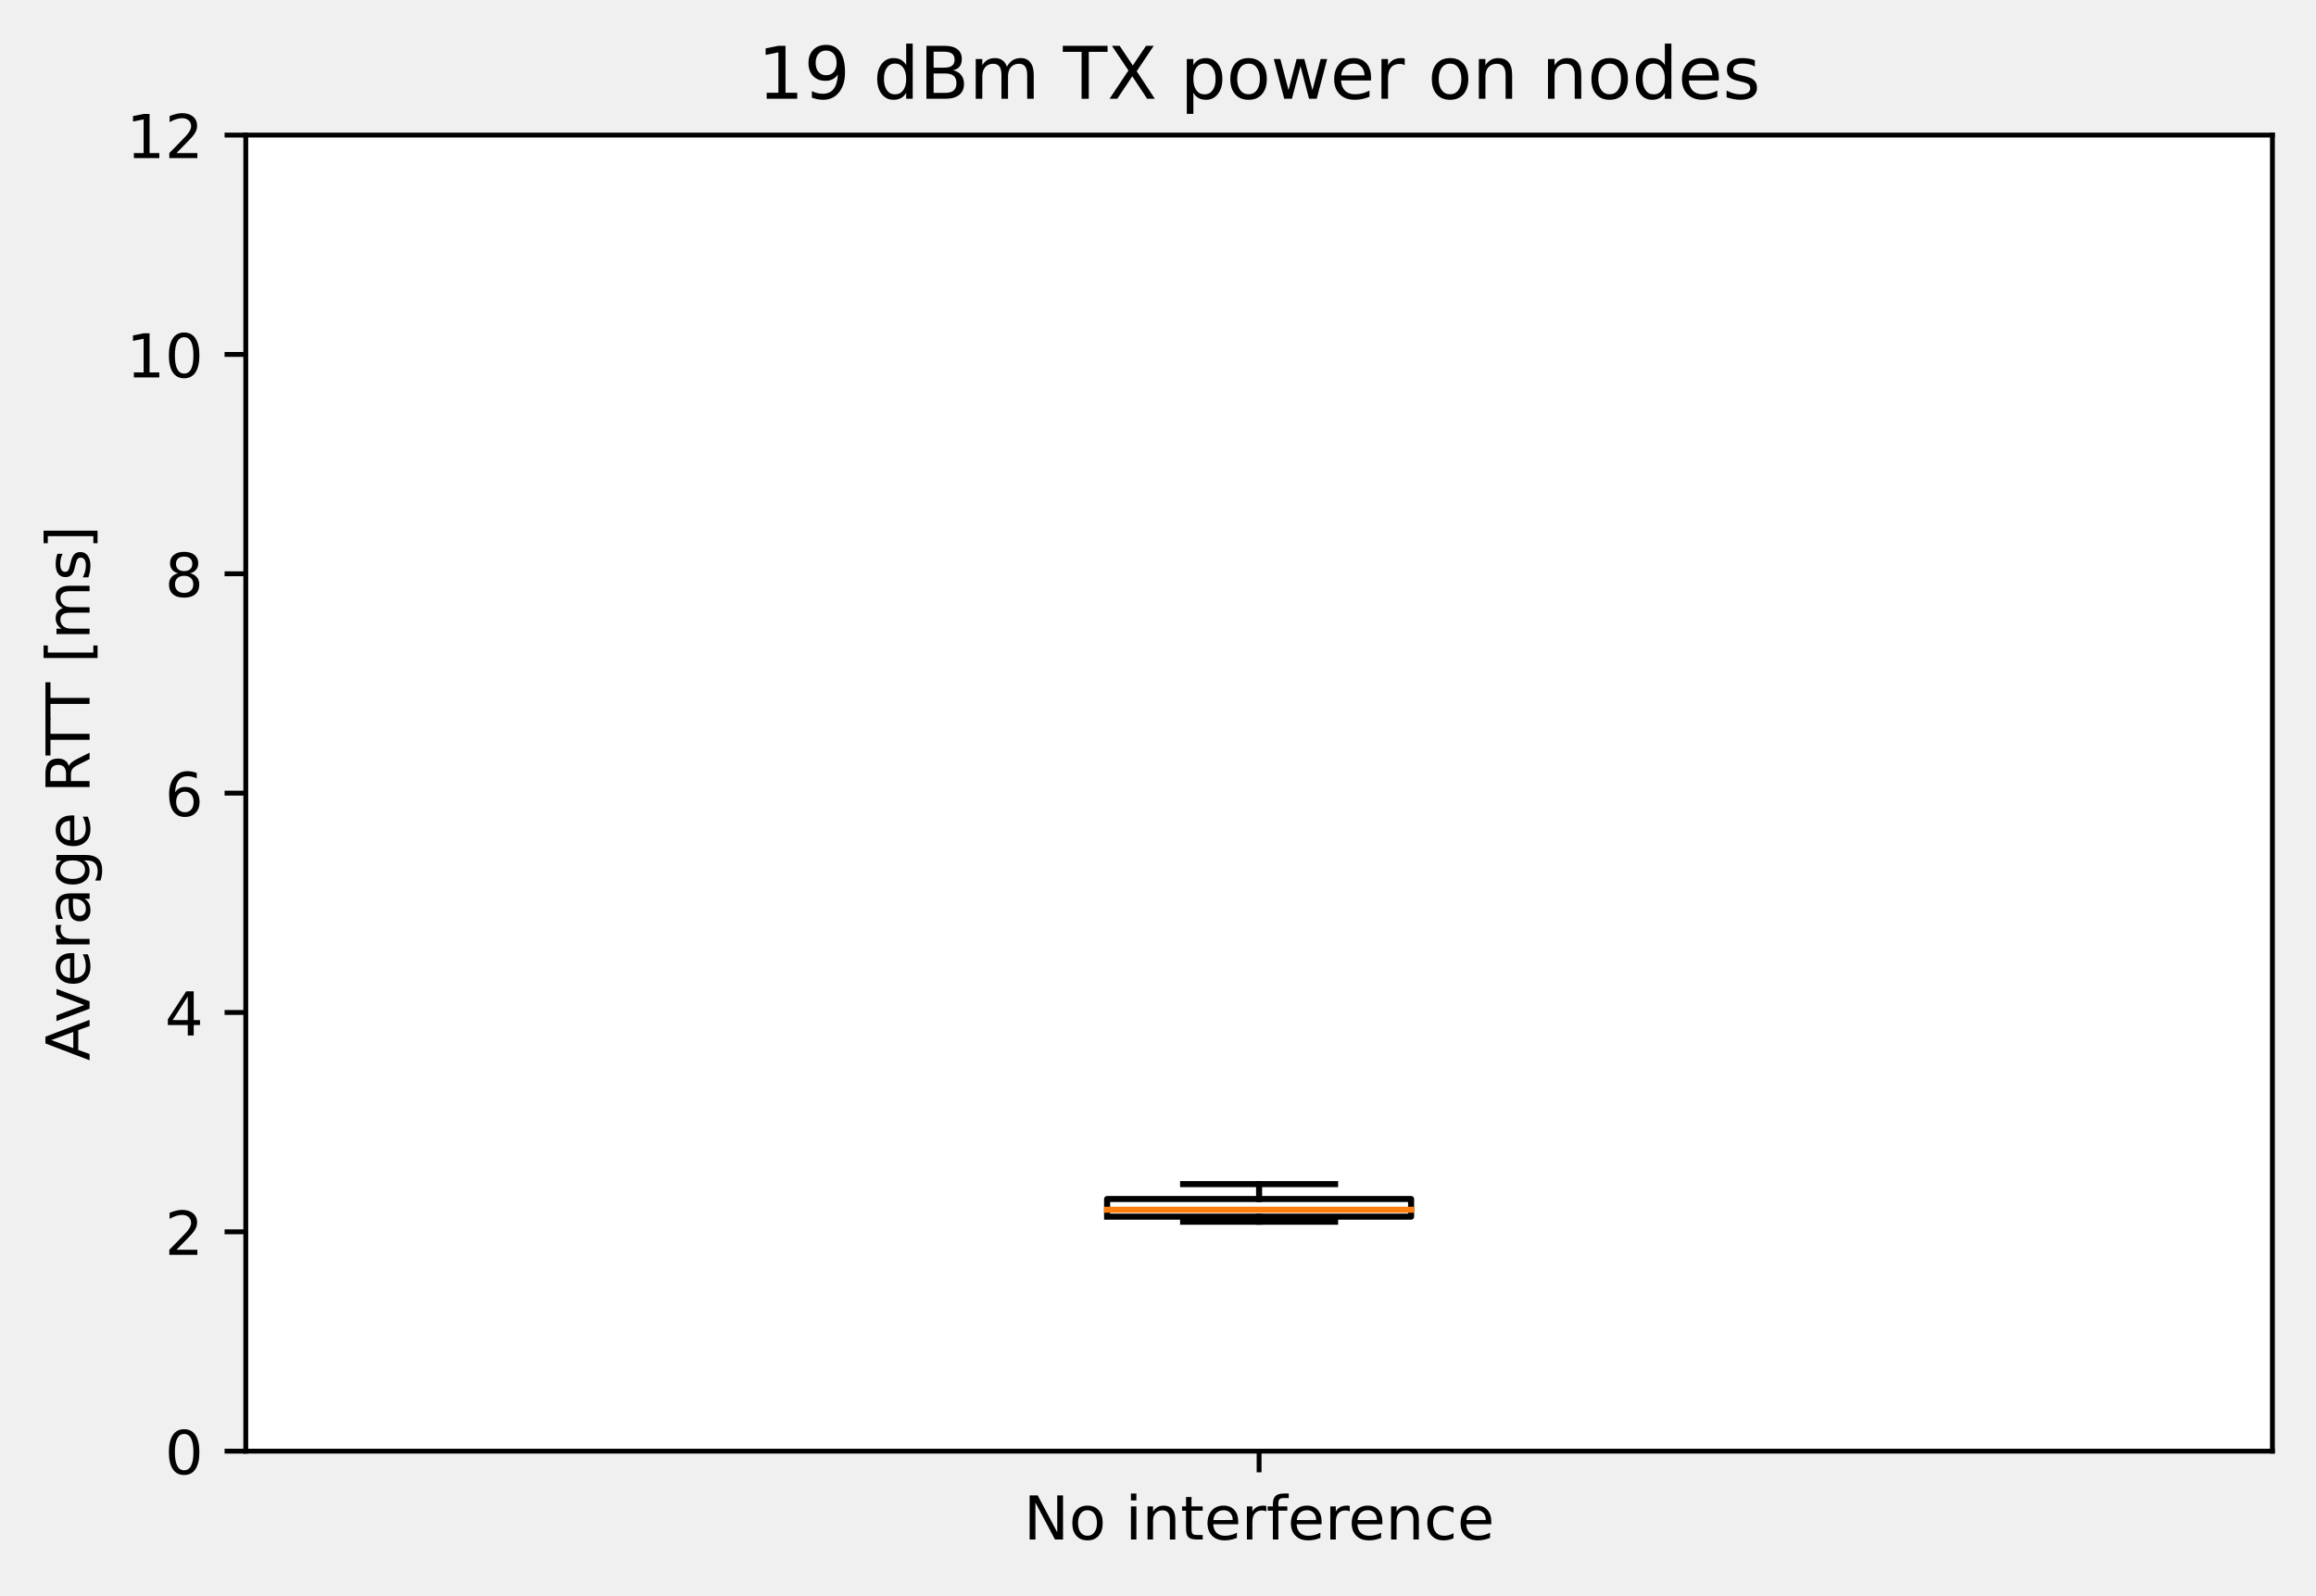
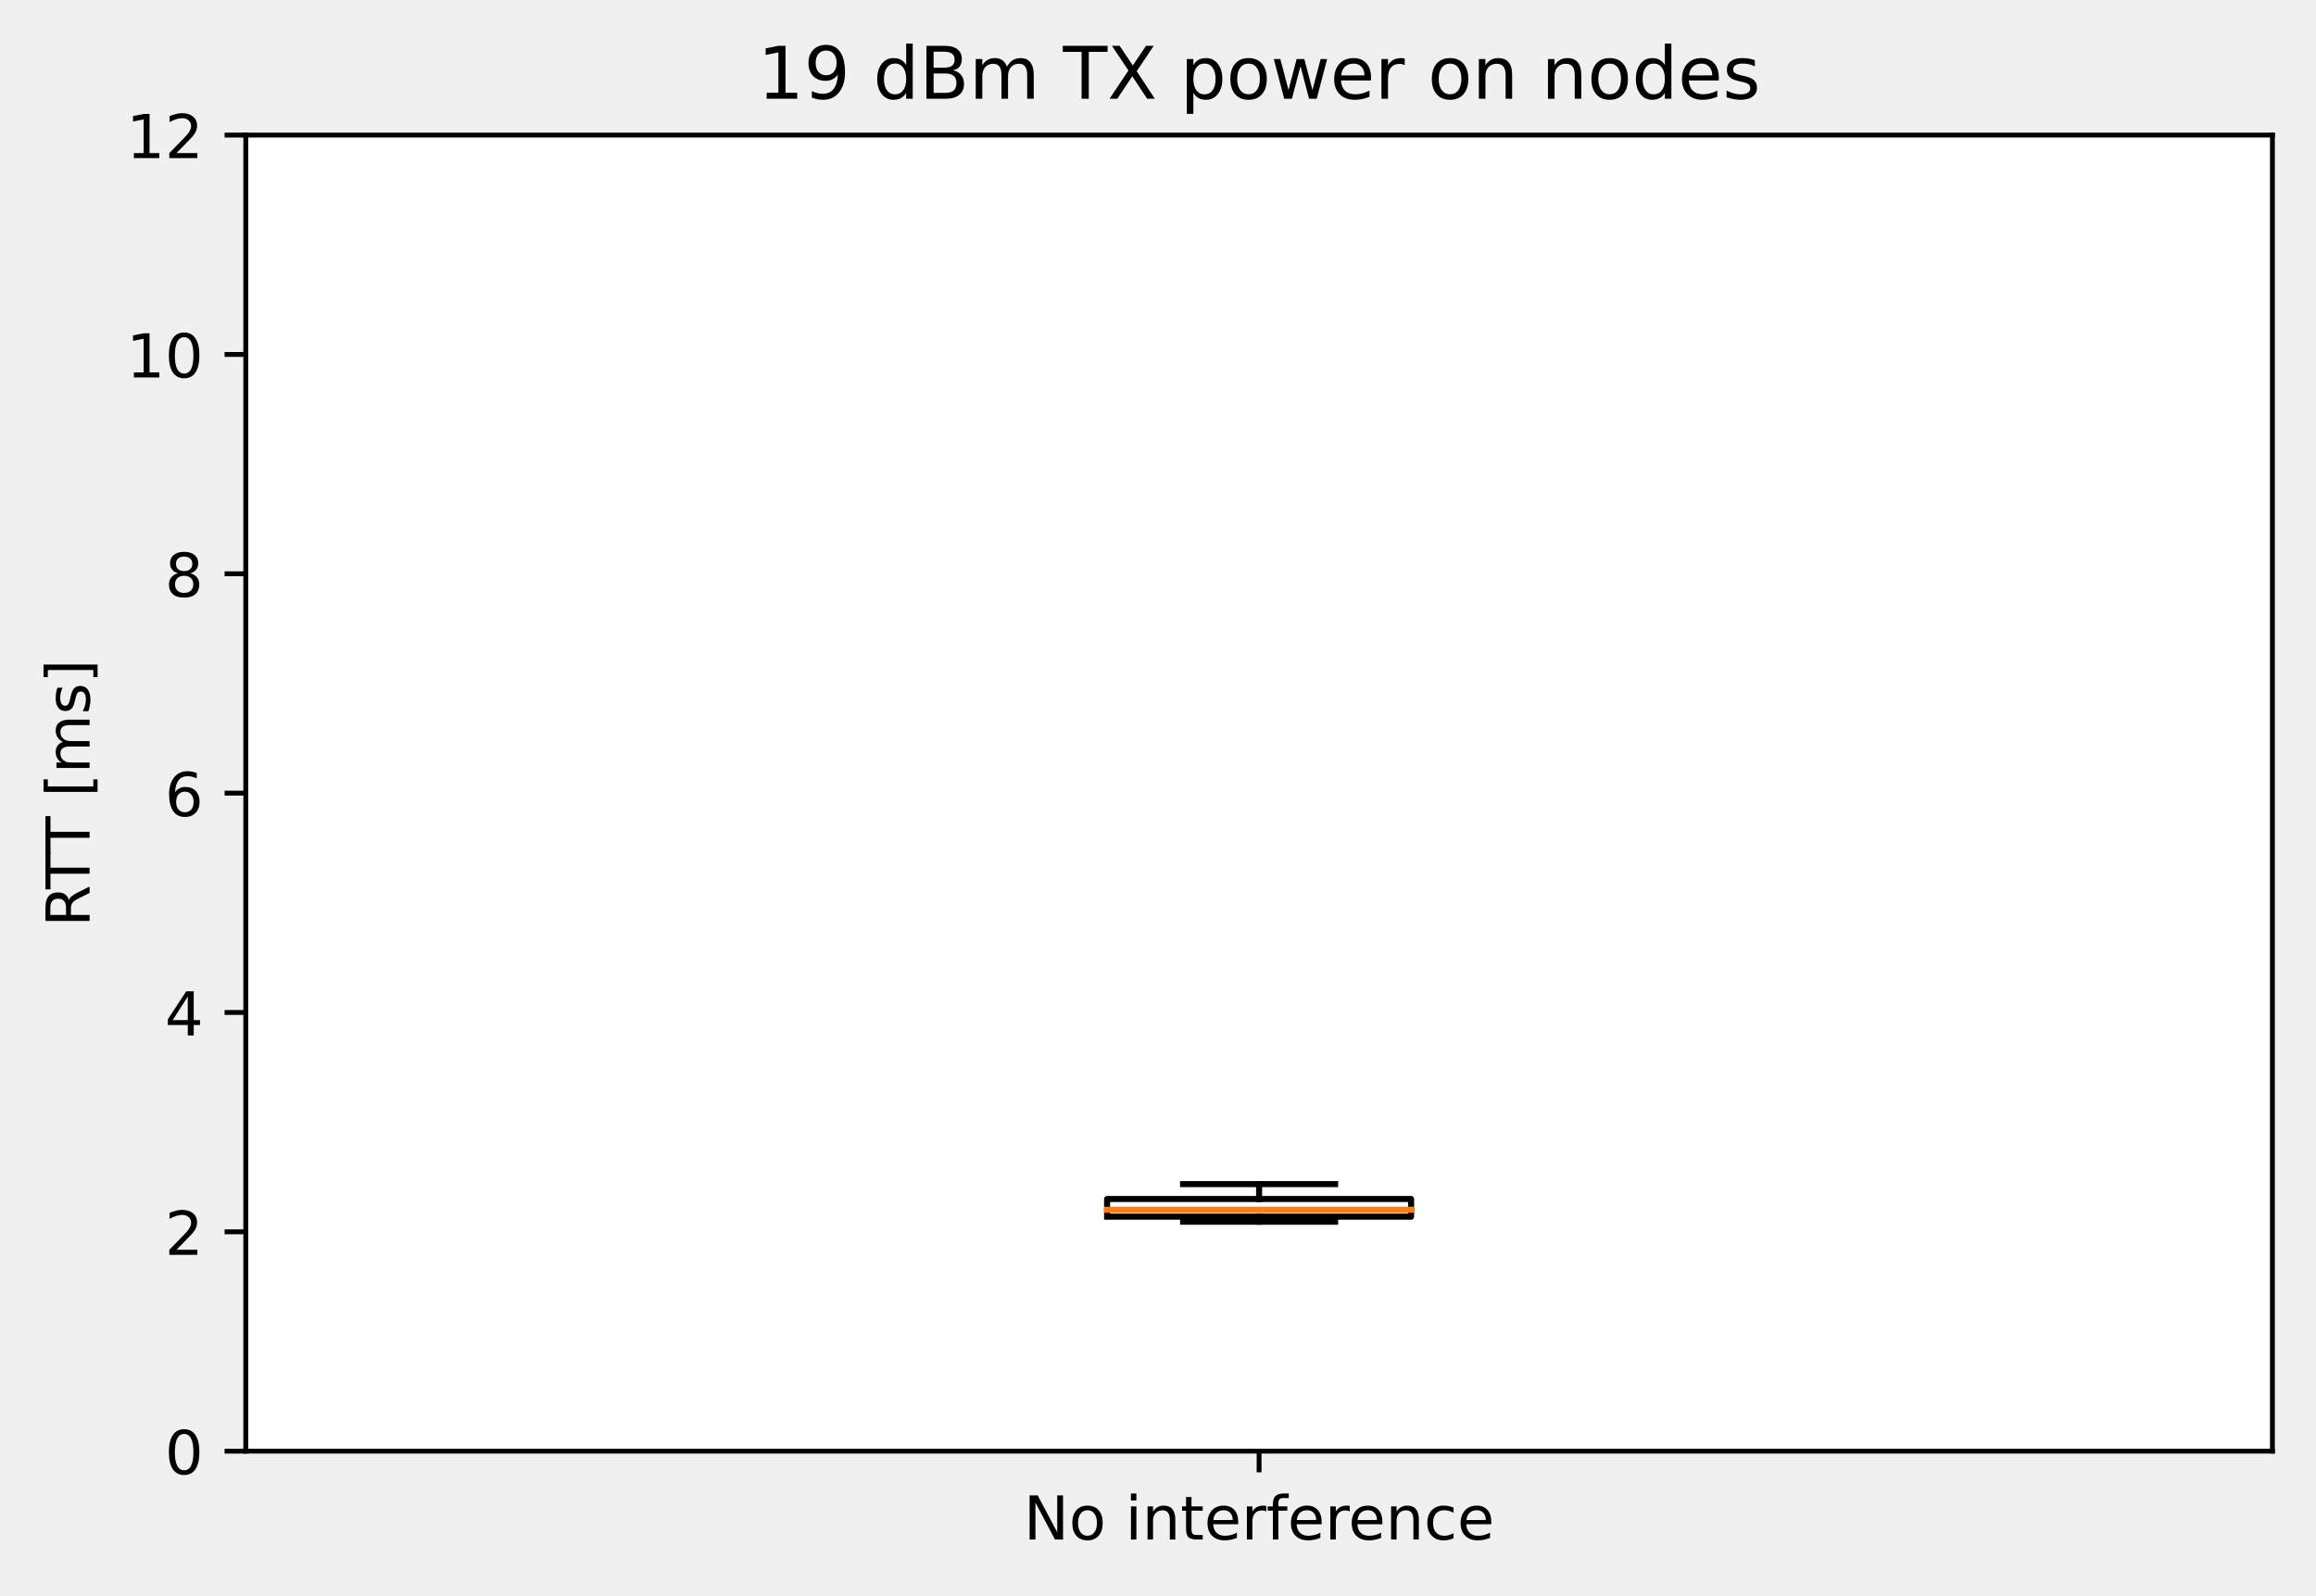
<svg xmlns="http://www.w3.org/2000/svg" xmlns:xlink="http://www.w3.org/1999/xlink" height="263.636pt" version="1.1" viewBox="0 0 382.603 263.636" width="382.603pt">
  <defs>
    <style type="text/css">*{stroke-linecap:butt;stroke-linejoin:round;}</style>
  </defs>
  <g id="figure_1">
    <g id="patch_1">
      <path d="M 0 263.636  L 382.603 263.636  L 382.603 0  L 0 0  z " style="fill:none;" />
    </g>
    <g id="axes_1">
      <g id="patch_2">
        <path d="M 40.603 239.758  L 375.403 239.758  L 375.403 22.318  L 40.603 22.318  z " style="fill:#ffffff;" />
      </g>
      <g id="matplotlib.axis_1">
        <g id="xtick_1">
          <g id="line2d_1">
            <defs>
-               <path d="M 0 0  L 0 3.5  " id="m18e1a68469" style="stroke:#000000;stroke-width:0.8;" />
+               <path d="M 0 0  L 0 3.5  " id="m2ef1517586" style="stroke:#000000;stroke-width:0.8;" />
            </defs>
            <g>
-               <use style="stroke:#000000;stroke-width:0.8;" x="208.003" xlink:href="#m18e1a68469" y="239.758" />
+               <use style="stroke:#000000;stroke-width:0.8;" x="208.003" xlink:href="#m2ef1517586" y="239.758" />
            </g>
          </g>
          <g id="text_1">
            <g transform="translate(169.1133 254.3566)scale(0.1 -0.1)">
              <defs>
                <path d="M 628 4666  L 1478 4666  L 3547 763  L 3547 4666  L 4159 4666  L 4159 0  L 3309 0  L 1241 3903  L 1241 0  L 628 0  L 628 4666  z " id="DejaVuSans-4e" transform="scale(0.015625)" />
                <path d="M 1959 3097  Q 1497 3097 1228 2736  Q 959 2375 959 1747  Q 959 1119 1226 758  Q 1494 397 1959 397  Q 2419 397 2687 759  Q 2956 1122 2956 1747  Q 2956 2369 2687 2733  Q 2419 3097 1959 3097  z M 1959 3584  Q 2709 3584 3137 3096  Q 3566 2609 3566 1747  Q 3566 888 3137 398  Q 2709 -91 1959 -91  Q 1206 -91 779 398  Q 353 888 353 1747  Q 353 2609 779 3096  Q 1206 3584 1959 3584  z " id="DejaVuSans-6f" transform="scale(0.015625)" />
                <path id="DejaVuSans-20" transform="scale(0.015625)" />
                <path d="M 603 3500  L 1178 3500  L 1178 0  L 603 0  L 603 3500  z M 603 4863  L 1178 4863  L 1178 4134  L 603 4134  L 603 4863  z " id="DejaVuSans-69" transform="scale(0.015625)" />
                <path d="M 3513 2113  L 3513 0  L 2938 0  L 2938 2094  Q 2938 2591 2744 2837  Q 2550 3084 2163 3084  Q 1697 3084 1428 2787  Q 1159 2491 1159 1978  L 1159 0  L 581 0  L 581 3500  L 1159 3500  L 1159 2956  Q 1366 3272 1645 3428  Q 1925 3584 2291 3584  Q 2894 3584 3203 3211  Q 3513 2838 3513 2113  z " id="DejaVuSans-6e" transform="scale(0.015625)" />
                <path d="M 1172 4494  L 1172 3500  L 2356 3500  L 2356 3053  L 1172 3053  L 1172 1153  Q 1172 725 1289 603  Q 1406 481 1766 481  L 2356 481  L 2356 0  L 1766 0  Q 1100 0 847 248  Q 594 497 594 1153  L 594 3053  L 172 3053  L 172 3500  L 594 3500  L 594 4494  L 1172 4494  z " id="DejaVuSans-74" transform="scale(0.015625)" />
                <path d="M 3597 1894  L 3597 1613  L 953 1613  Q 991 1019 1311 708  Q 1631 397 2203 397  Q 2534 397 2845 478  Q 3156 559 3463 722  L 3463 178  Q 3153 47 2828 -22  Q 2503 -91 2169 -91  Q 1331 -91 842 396  Q 353 884 353 1716  Q 353 2575 817 3079  Q 1281 3584 2069 3584  Q 2775 3584 3186 3129  Q 3597 2675 3597 1894  z M 3022 2063  Q 3016 2534 2758 2815  Q 2500 3097 2075 3097  Q 1594 3097 1305 2825  Q 1016 2553 972 2059  L 3022 2063  z " id="DejaVuSans-65" transform="scale(0.015625)" />
                <path d="M 2631 2963  Q 2534 3019 2420 3045  Q 2306 3072 2169 3072  Q 1681 3072 1420 2755  Q 1159 2438 1159 1844  L 1159 0  L 581 0  L 581 3500  L 1159 3500  L 1159 2956  Q 1341 3275 1631 3429  Q 1922 3584 2338 3584  Q 2397 3584 2469 3576  Q 2541 3569 2628 3553  L 2631 2963  z " id="DejaVuSans-72" transform="scale(0.015625)" />
                <path d="M 2375 4863  L 2375 4384  L 1825 4384  Q 1516 4384 1395 4259  Q 1275 4134 1275 3809  L 1275 3500  L 2222 3500  L 2222 3053  L 1275 3053  L 1275 0  L 697 0  L 697 3053  L 147 3053  L 147 3500  L 697 3500  L 697 3744  Q 697 4328 969 4595  Q 1241 4863 1831 4863  L 2375 4863  z " id="DejaVuSans-66" transform="scale(0.015625)" />
                <path d="M 3122 3366  L 3122 2828  Q 2878 2963 2633 3030  Q 2388 3097 2138 3097  Q 1578 3097 1268 2742  Q 959 2388 959 1747  Q 959 1106 1268 751  Q 1578 397 2138 397  Q 2388 397 2633 464  Q 2878 531 3122 666  L 3122 134  Q 2881 22 2623 -34  Q 2366 -91 2075 -91  Q 1284 -91 818 406  Q 353 903 353 1747  Q 353 2603 823 3093  Q 1294 3584 2113 3584  Q 2378 3584 2631 3529  Q 2884 3475 3122 3366  z " id="DejaVuSans-63" transform="scale(0.015625)" />
              </defs>
              <use xlink:href="#DejaVuSans-4e" />
              <use x="74.805" xlink:href="#DejaVuSans-6f" />
              <use x="135.986" xlink:href="#DejaVuSans-20" />
              <use x="167.773" xlink:href="#DejaVuSans-69" />
              <use x="195.557" xlink:href="#DejaVuSans-6e" />
              <use x="258.936" xlink:href="#DejaVuSans-74" />
              <use x="298.145" xlink:href="#DejaVuSans-65" />
              <use x="359.668" xlink:href="#DejaVuSans-72" />
              <use x="400.781" xlink:href="#DejaVuSans-66" />
              <use x="435.986" xlink:href="#DejaVuSans-65" />
              <use x="497.51" xlink:href="#DejaVuSans-72" />
              <use x="536.373" xlink:href="#DejaVuSans-65" />
              <use x="597.896" xlink:href="#DejaVuSans-6e" />
              <use x="661.275" xlink:href="#DejaVuSans-63" />
              <use x="716.256" xlink:href="#DejaVuSans-65" />
            </g>
          </g>
        </g>
      </g>
      <g id="matplotlib.axis_2">
        <g id="ytick_1">
          <g id="line2d_2">
            <defs>
-               <path d="M 0 0  L -3.5 0  " id="m70b6d4d322" style="stroke:#000000;stroke-width:0.8;" />
+               <path d="M 0 0  L -3.5 0  " id="m19fe3c3d5f" style="stroke:#000000;stroke-width:0.8;" />
            </defs>
            <g>
-               <use style="stroke:#000000;stroke-width:0.8;" x="40.603" xlink:href="#m70b6d4d322" y="239.758" />
+               <use style="stroke:#000000;stroke-width:0.8;" x="40.603" xlink:href="#m19fe3c3d5f" y="239.758" />
            </g>
          </g>
          <g id="text_2">
            <g transform="translate(27.24063 243.5573)scale(0.1 -0.1)">
              <defs>
                <path d="M 2034 4250  Q 1547 4250 1301 3770  Q 1056 3291 1056 2328  Q 1056 1369 1301 889  Q 1547 409 2034 409  Q 2525 409 2770 889  Q 3016 1369 3016 2328  Q 3016 3291 2770 3770  Q 2525 4250 2034 4250  z M 2034 4750  Q 2819 4750 3233 4129  Q 3647 3509 3647 2328  Q 3647 1150 3233 529  Q 2819 -91 2034 -91  Q 1250 -91 836 529  Q 422 1150 422 2328  Q 422 3509 836 4129  Q 1250 4750 2034 4750  z " id="DejaVuSans-30" transform="scale(0.015625)" />
              </defs>
              <use xlink:href="#DejaVuSans-30" />
            </g>
          </g>
        </g>
        <g id="ytick_2">
          <g id="line2d_3">
            <g>
-               <use style="stroke:#000000;stroke-width:0.8;" x="40.603" xlink:href="#m70b6d4d322" y="203.518" />
+               <use style="stroke:#000000;stroke-width:0.8;" x="40.603" xlink:href="#m19fe3c3d5f" y="203.518" />
            </g>
          </g>
          <g id="text_3">
            <g transform="translate(27.24063 207.3173)scale(0.1 -0.1)">
              <defs>
                <path d="M 1228 531  L 3431 531  L 3431 0  L 469 0  L 469 531  Q 828 903 1448 1529  Q 2069 2156 2228 2338  Q 2531 2678 2651 2914  Q 2772 3150 2772 3378  Q 2772 3750 2511 3984  Q 2250 4219 1831 4219  Q 1534 4219 1204 4116  Q 875 4013 500 3803  L 500 4441  Q 881 4594 1212 4672  Q 1544 4750 1819 4750  Q 2544 4750 2975 4387  Q 3406 4025 3406 3419  Q 3406 3131 3298 2873  Q 3191 2616 2906 2266  Q 2828 2175 2409 1742  Q 1991 1309 1228 531  z " id="DejaVuSans-32" transform="scale(0.015625)" />
              </defs>
              <use xlink:href="#DejaVuSans-32" />
            </g>
          </g>
        </g>
        <g id="ytick_3">
          <g id="line2d_4">
            <g>
-               <use style="stroke:#000000;stroke-width:0.8;" x="40.603" xlink:href="#m70b6d4d322" y="167.278" />
+               <use style="stroke:#000000;stroke-width:0.8;" x="40.603" xlink:href="#m19fe3c3d5f" y="167.278" />
            </g>
          </g>
          <g id="text_4">
            <g transform="translate(27.24063 171.0773)scale(0.1 -0.1)">
              <defs>
                <path d="M 2419 4116  L 825 1625  L 2419 1625  L 2419 4116  z M 2253 4666  L 3047 4666  L 3047 1625  L 3713 1625  L 3713 1100  L 3047 1100  L 3047 0  L 2419 0  L 2419 1100  L 313 1100  L 313 1709  L 2253 4666  z " id="DejaVuSans-34" transform="scale(0.015625)" />
              </defs>
              <use xlink:href="#DejaVuSans-34" />
            </g>
          </g>
        </g>
        <g id="ytick_4">
          <g id="line2d_5">
            <g>
-               <use style="stroke:#000000;stroke-width:0.8;" x="40.603" xlink:href="#m70b6d4d322" y="131.038" />
+               <use style="stroke:#000000;stroke-width:0.8;" x="40.603" xlink:href="#m19fe3c3d5f" y="131.038" />
            </g>
          </g>
          <g id="text_5">
            <g transform="translate(27.24063 134.8373)scale(0.1 -0.1)">
              <defs>
                <path d="M 2113 2584  Q 1688 2584 1439 2293  Q 1191 2003 1191 1497  Q 1191 994 1439 701  Q 1688 409 2113 409  Q 2538 409 2786 701  Q 3034 994 3034 1497  Q 3034 2003 2786 2293  Q 2538 2584 2113 2584  z M 3366 4563  L 3366 3988  Q 3128 4100 2886 4159  Q 2644 4219 2406 4219  Q 1781 4219 1451 3797  Q 1122 3375 1075 2522  Q 1259 2794 1537 2939  Q 1816 3084 2150 3084  Q 2853 3084 3261 2657  Q 3669 2231 3669 1497  Q 3669 778 3244 343  Q 2819 -91 2113 -91  Q 1303 -91 875 529  Q 447 1150 447 2328  Q 447 3434 972 4092  Q 1497 4750 2381 4750  Q 2619 4750 2861 4703  Q 3103 4656 3366 4563  z " id="DejaVuSans-36" transform="scale(0.015625)" />
              </defs>
              <use xlink:href="#DejaVuSans-36" />
            </g>
          </g>
        </g>
        <g id="ytick_5">
          <g id="line2d_6">
            <g>
-               <use style="stroke:#000000;stroke-width:0.8;" x="40.603" xlink:href="#m70b6d4d322" y="94.798" />
+               <use style="stroke:#000000;stroke-width:0.8;" x="40.603" xlink:href="#m19fe3c3d5f" y="94.798" />
            </g>
          </g>
          <g id="text_6">
            <g transform="translate(27.24063 98.59734)scale(0.1 -0.1)">
              <defs>
                <path d="M 2034 2216  Q 1584 2216 1326 1975  Q 1069 1734 1069 1313  Q 1069 891 1326 650  Q 1584 409 2034 409  Q 2484 409 2743 651  Q 3003 894 3003 1313  Q 3003 1734 2745 1975  Q 2488 2216 2034 2216  z M 1403 2484  Q 997 2584 770 2862  Q 544 3141 544 3541  Q 544 4100 942 4425  Q 1341 4750 2034 4750  Q 2731 4750 3128 4425  Q 3525 4100 3525 3541  Q 3525 3141 3298 2862  Q 3072 2584 2669 2484  Q 3125 2378 3379 2068  Q 3634 1759 3634 1313  Q 3634 634 3220 271  Q 2806 -91 2034 -91  Q 1263 -91 848 271  Q 434 634 434 1313  Q 434 1759 690 2068  Q 947 2378 1403 2484  z M 1172 3481  Q 1172 3119 1398 2916  Q 1625 2713 2034 2713  Q 2441 2713 2670 2916  Q 2900 3119 2900 3481  Q 2900 3844 2670 4047  Q 2441 4250 2034 4250  Q 1625 4250 1398 4047  Q 1172 3844 1172 3481  z " id="DejaVuSans-38" transform="scale(0.015625)" />
              </defs>
              <use xlink:href="#DejaVuSans-38" />
            </g>
          </g>
        </g>
        <g id="ytick_6">
          <g id="line2d_7">
            <g>
-               <use style="stroke:#000000;stroke-width:0.8;" x="40.603" xlink:href="#m70b6d4d322" y="58.558" />
+               <use style="stroke:#000000;stroke-width:0.8;" x="40.603" xlink:href="#m19fe3c3d5f" y="58.558" />
            </g>
          </g>
          <g id="text_7">
            <g transform="translate(20.87813 62.35734)scale(0.1 -0.1)">
              <defs>
                <path d="M 794 531  L 1825 531  L 1825 4091  L 703 3866  L 703 4441  L 1819 4666  L 2450 4666  L 2450 531  L 3481 531  L 3481 0  L 794 0  L 794 531  z " id="DejaVuSans-31" transform="scale(0.015625)" />
              </defs>
              <use xlink:href="#DejaVuSans-31" />
              <use x="63.623" xlink:href="#DejaVuSans-30" />
            </g>
          </g>
        </g>
        <g id="ytick_7">
          <g id="line2d_8">
            <g>
-               <use style="stroke:#000000;stroke-width:0.8;" x="40.603" xlink:href="#m70b6d4d322" y="22.318" />
+               <use style="stroke:#000000;stroke-width:0.8;" x="40.603" xlink:href="#m19fe3c3d5f" y="22.318" />
            </g>
          </g>
          <g id="text_8">
            <g transform="translate(20.87813 26.11734)scale(0.1 -0.1)">
              <use xlink:href="#DejaVuSans-31" />
              <use x="63.623" xlink:href="#DejaVuSans-32" />
            </g>
          </g>
        </g>
        <g id="text_9">
-           <g transform="translate(14.79844 175.2577)rotate(-90)scale(0.1 -0.1)">
+           <g transform="translate(14.79844 153.1358)rotate(-90)scale(0.1 -0.1)">
            <defs>
-               <path d="M 2188 4044  L 1331 1722  L 3047 1722  L 2188 4044  z M 1831 4666  L 2547 4666  L 4325 0  L 3669 0  L 3244 1197  L 1141 1197  L 716 0  L 50 0  L 1831 4666  z " id="DejaVuSans-41" transform="scale(0.015625)" />
-               <path d="M 191 3500  L 800 3500  L 1894 563  L 2988 3500  L 3597 3500  L 2284 0  L 1503 0  L 191 3500  z " id="DejaVuSans-76" transform="scale(0.015625)" />
-               <path d="M 2194 1759  Q 1497 1759 1228 1600  Q 959 1441 959 1056  Q 959 750 1161 570  Q 1363 391 1709 391  Q 2188 391 2477 730  Q 2766 1069 2766 1631  L 2766 1759  L 2194 1759  z M 3341 1997  L 3341 0  L 2766 0  L 2766 531  Q 2569 213 2275 61  Q 1981 -91 1556 -91  Q 1019 -91 701 211  Q 384 513 384 1019  Q 384 1609 779 1909  Q 1175 2209 1959 2209  L 2766 2209  L 2766 2266  Q 2766 2663 2505 2880  Q 2244 3097 1772 3097  Q 1472 3097 1187 3025  Q 903 2953 641 2809  L 641 3341  Q 956 3463 1253 3523  Q 1550 3584 1831 3584  Q 2591 3584 2966 3190  Q 3341 2797 3341 1997  z " id="DejaVuSans-61" transform="scale(0.015625)" />
-               <path d="M 2906 1791  Q 2906 2416 2648 2759  Q 2391 3103 1925 3103  Q 1463 3103 1205 2759  Q 947 2416 947 1791  Q 947 1169 1205 825  Q 1463 481 1925 481  Q 2391 481 2648 825  Q 2906 1169 2906 1791  z M 3481 434  Q 3481 -459 3084 -895  Q 2688 -1331 1869 -1331  Q 1566 -1331 1297 -1286  Q 1028 -1241 775 -1147  L 775 -588  Q 1028 -725 1275 -790  Q 1522 -856 1778 -856  Q 2344 -856 2625 -561  Q 2906 -266 2906 331  L 2906 616  Q 2728 306 2450 153  Q 2172 0 1784 0  Q 1141 0 747 490  Q 353 981 353 1791  Q 353 2603 747 3093  Q 1141 3584 1784 3584  Q 2172 3584 2450 3431  Q 2728 3278 2906 2969  L 2906 3500  L 3481 3500  L 3481 434  z " id="DejaVuSans-67" transform="scale(0.015625)" />
              <path d="M 2841 2188  Q 3044 2119 3236 1894  Q 3428 1669 3622 1275  L 4263 0  L 3584 0  L 2988 1197  Q 2756 1666 2539 1819  Q 2322 1972 1947 1972  L 1259 1972  L 1259 0  L 628 0  L 628 4666  L 2053 4666  Q 2853 4666 3247 4331  Q 3641 3997 3641 3322  Q 3641 2881 3436 2590  Q 3231 2300 2841 2188  z M 1259 4147  L 1259 2491  L 2053 2491  Q 2509 2491 2742 2702  Q 2975 2913 2975 3322  Q 2975 3731 2742 3939  Q 2509 4147 2053 4147  L 1259 4147  z " id="DejaVuSans-52" transform="scale(0.015625)" />
              <path d="M -19 4666  L 3928 4666  L 3928 4134  L 2272 4134  L 2272 0  L 1638 0  L 1638 4134  L -19 4134  L -19 4666  z " id="DejaVuSans-54" transform="scale(0.015625)" />
              <path d="M 550 4863  L 1875 4863  L 1875 4416  L 1125 4416  L 1125 -397  L 1875 -397  L 1875 -844  L 550 -844  L 550 4863  z " id="DejaVuSans-5b" transform="scale(0.015625)" />
              <path d="M 3328 2828  Q 3544 3216 3844 3400  Q 4144 3584 4550 3584  Q 5097 3584 5394 3201  Q 5691 2819 5691 2113  L 5691 0  L 5113 0  L 5113 2094  Q 5113 2597 4934 2840  Q 4756 3084 4391 3084  Q 3944 3084 3684 2787  Q 3425 2491 3425 1978  L 3425 0  L 2847 0  L 2847 2094  Q 2847 2600 2669 2842  Q 2491 3084 2119 3084  Q 1678 3084 1418 2786  Q 1159 2488 1159 1978  L 1159 0  L 581 0  L 581 3500  L 1159 3500  L 1159 2956  Q 1356 3278 1631 3431  Q 1906 3584 2284 3584  Q 2666 3584 2933 3390  Q 3200 3197 3328 2828  z " id="DejaVuSans-6d" transform="scale(0.015625)" />
              <path d="M 2834 3397  L 2834 2853  Q 2591 2978 2328 3040  Q 2066 3103 1784 3103  Q 1356 3103 1142 2972  Q 928 2841 928 2578  Q 928 2378 1081 2264  Q 1234 2150 1697 2047  L 1894 2003  Q 2506 1872 2764 1633  Q 3022 1394 3022 966  Q 3022 478 2636 193  Q 2250 -91 1575 -91  Q 1294 -91 989 -36  Q 684 19 347 128  L 347 722  Q 666 556 975 473  Q 1284 391 1588 391  Q 1994 391 2212 530  Q 2431 669 2431 922  Q 2431 1156 2273 1281  Q 2116 1406 1581 1522  L 1381 1569  Q 847 1681 609 1914  Q 372 2147 372 2553  Q 372 3047 722 3315  Q 1072 3584 1716 3584  Q 2034 3584 2315 3537  Q 2597 3491 2834 3397  z " id="DejaVuSans-73" transform="scale(0.015625)" />
              <path d="M 1947 4863  L 1947 -844  L 622 -844  L 622 -397  L 1369 -397  L 1369 4416  L 622 4416  L 622 4863  L 1947 4863  z " id="DejaVuSans-5d" transform="scale(0.015625)" />
            </defs>
-             <use xlink:href="#DejaVuSans-41" />
-             <use x="62.533" xlink:href="#DejaVuSans-76" />
-             <use x="121.713" xlink:href="#DejaVuSans-65" />
-             <use x="183.236" xlink:href="#DejaVuSans-72" />
-             <use x="224.35" xlink:href="#DejaVuSans-61" />
-             <use x="285.629" xlink:href="#DejaVuSans-67" />
-             <use x="349.105" xlink:href="#DejaVuSans-65" />
-             <use x="410.629" xlink:href="#DejaVuSans-20" />
-             <use x="442.416" xlink:href="#DejaVuSans-52" />
-             <use x="504.648" xlink:href="#DejaVuSans-54" />
-             <use x="563.982" xlink:href="#DejaVuSans-54" />
-             <use x="625.066" xlink:href="#DejaVuSans-20" />
-             <use x="656.854" xlink:href="#DejaVuSans-5b" />
-             <use x="695.867" xlink:href="#DejaVuSans-6d" />
-             <use x="793.279" xlink:href="#DejaVuSans-73" />
-             <use x="845.379" xlink:href="#DejaVuSans-5d" />
+             <use xlink:href="#DejaVuSans-52" />
+             <use x="62.232" xlink:href="#DejaVuSans-54" />
+             <use x="121.566" xlink:href="#DejaVuSans-54" />
+             <use x="182.65" xlink:href="#DejaVuSans-20" />
+             <use x="214.438" xlink:href="#DejaVuSans-5b" />
+             <use x="253.451" xlink:href="#DejaVuSans-6d" />
+             <use x="350.863" xlink:href="#DejaVuSans-73" />
+             <use x="402.963" xlink:href="#DejaVuSans-5d" />
          </g>
        </g>
      </g>
      <g id="line2d_9">
-         <path clip-path="url(#pc053b45cf3)" d="M 182.893 201.018  L 233.113 201.018  L 233.113 198.1  L 182.893 198.1  L 182.893 201.018  " style="fill:none;stroke:#000000;stroke-linecap:square;" />
+         <path clip-path="url(#p76564c7c60)" d="M 182.893 201.018  L 233.113 201.018  L 233.113 198.1  L 182.893 198.1  L 182.893 201.018  " style="fill:none;stroke:#000000;stroke-linecap:square;" />
      </g>
      <g id="line2d_10">
-         <path clip-path="url(#pc053b45cf3)" d="M 208.003 201.018  L 208.003 201.851  " style="fill:none;stroke:#000000;stroke-linecap:square;" />
+         <path clip-path="url(#p76564c7c60)" d="M 208.003 201.018  L 208.003 201.851  " style="fill:none;stroke:#000000;stroke-linecap:square;" />
      </g>
      <g id="line2d_11">
-         <path clip-path="url(#pc053b45cf3)" d="M 208.003 198.1  L 208.003 195.636  " style="fill:none;stroke:#000000;stroke-linecap:square;" />
+         <path clip-path="url(#p76564c7c60)" d="M 208.003 198.1  L 208.003 195.636  " style="fill:none;stroke:#000000;stroke-linecap:square;" />
      </g>
      <g id="line2d_12">
-         <path clip-path="url(#pc053b45cf3)" d="M 195.448 201.851  L 220.558 201.851  " style="fill:none;stroke:#000000;stroke-linecap:square;" />
+         <path clip-path="url(#p76564c7c60)" d="M 195.448 201.851  L 220.558 201.851  " style="fill:none;stroke:#000000;stroke-linecap:square;" />
      </g>
      <g id="line2d_13">
-         <path clip-path="url(#pc053b45cf3)" d="M 195.448 195.636  L 220.558 195.636  " style="fill:none;stroke:#000000;stroke-linecap:square;" />
+         <path clip-path="url(#p76564c7c60)" d="M 195.448 195.636  L 220.558 195.636  " style="fill:none;stroke:#000000;stroke-linecap:square;" />
      </g>
      <g id="line2d_14" />
      <g id="line2d_15">
-         <path clip-path="url(#pc053b45cf3)" d="M 182.893 199.876  L 233.113 199.876  " style="fill:none;stroke:#ff7f0e;stroke-linecap:square;" />
+         <path clip-path="url(#p76564c7c60)" d="M 182.893 199.876  L 233.113 199.876  " style="fill:none;stroke:#ff7f0e;stroke-linecap:square;" />
      </g>
      <g id="patch_3">
        <path d="M 40.603 239.758  L 40.603 22.318  " style="fill:none;stroke:#000000;stroke-linecap:square;stroke-linejoin:miter;stroke-width:0.8;" />
      </g>
      <g id="patch_4">
        <path d="M 375.403 239.758  L 375.403 22.318  " style="fill:none;stroke:#000000;stroke-linecap:square;stroke-linejoin:miter;stroke-width:0.8;" />
      </g>
      <g id="patch_5">
        <path d="M 40.603 239.758  L 375.403 239.758  " style="fill:none;stroke:#000000;stroke-linecap:square;stroke-linejoin:miter;stroke-width:0.8;" />
      </g>
      <g id="patch_6">
        <path d="M 40.603 22.318  L 375.403 22.318  " style="fill:none;stroke:#000000;stroke-linecap:square;stroke-linejoin:miter;stroke-width:0.8;" />
      </g>
      <g id="text_10">
        <g transform="translate(125.1694 16.31812)scale(0.12 -0.12)">
          <defs>
            <path d="M 703 97  L 703 672  Q 941 559 1184 500  Q 1428 441 1663 441  Q 2288 441 2617 861  Q 2947 1281 2994 2138  Q 2813 1869 2534 1725  Q 2256 1581 1919 1581  Q 1219 1581 811 2004  Q 403 2428 403 3163  Q 403 3881 828 4315  Q 1253 4750 1959 4750  Q 2769 4750 3195 4129  Q 3622 3509 3622 2328  Q 3622 1225 3098 567  Q 2575 -91 1691 -91  Q 1453 -91 1209 -44  Q 966 3 703 97  z M 1959 2075  Q 2384 2075 2632 2365  Q 2881 2656 2881 3163  Q 2881 3666 2632 3958  Q 2384 4250 1959 4250  Q 1534 4250 1286 3958  Q 1038 3666 1038 3163  Q 1038 2656 1286 2365  Q 1534 2075 1959 2075  z " id="DejaVuSans-39" transform="scale(0.015625)" />
            <path d="M 2906 2969  L 2906 4863  L 3481 4863  L 3481 0  L 2906 0  L 2906 525  Q 2725 213 2448 61  Q 2172 -91 1784 -91  Q 1150 -91 751 415  Q 353 922 353 1747  Q 353 2572 751 3078  Q 1150 3584 1784 3584  Q 2172 3584 2448 3432  Q 2725 3281 2906 2969  z M 947 1747  Q 947 1113 1208 752  Q 1469 391 1925 391  Q 2381 391 2643 752  Q 2906 1113 2906 1747  Q 2906 2381 2643 2742  Q 2381 3103 1925 3103  Q 1469 3103 1208 2742  Q 947 2381 947 1747  z " id="DejaVuSans-64" transform="scale(0.015625)" />
            <path d="M 1259 2228  L 1259 519  L 2272 519  Q 2781 519 3026 730  Q 3272 941 3272 1375  Q 3272 1813 3026 2020  Q 2781 2228 2272 2228  L 1259 2228  z M 1259 4147  L 1259 2741  L 2194 2741  Q 2656 2741 2882 2914  Q 3109 3088 3109 3444  Q 3109 3797 2882 3972  Q 2656 4147 2194 4147  L 1259 4147  z M 628 4666  L 2241 4666  Q 2963 4666 3353 4366  Q 3744 4066 3744 3513  Q 3744 3084 3544 2831  Q 3344 2578 2956 2516  Q 3422 2416 3680 2098  Q 3938 1781 3938 1306  Q 3938 681 3513 340  Q 3088 0 2303 0  L 628 0  L 628 4666  z " id="DejaVuSans-42" transform="scale(0.015625)" />
            <path d="M 403 4666  L 1081 4666  L 2241 2931  L 3406 4666  L 4084 4666  L 2584 2425  L 4184 0  L 3506 0  L 2194 1984  L 872 0  L 191 0  L 1856 2491  L 403 4666  z " id="DejaVuSans-58" transform="scale(0.015625)" />
            <path d="M 1159 525  L 1159 -1331  L 581 -1331  L 581 3500  L 1159 3500  L 1159 2969  Q 1341 3281 1617 3432  Q 1894 3584 2278 3584  Q 2916 3584 3314 3078  Q 3713 2572 3713 1747  Q 3713 922 3314 415  Q 2916 -91 2278 -91  Q 1894 -91 1617 61  Q 1341 213 1159 525  z M 3116 1747  Q 3116 2381 2855 2742  Q 2594 3103 2138 3103  Q 1681 3103 1420 2742  Q 1159 2381 1159 1747  Q 1159 1113 1420 752  Q 1681 391 2138 391  Q 2594 391 2855 752  Q 3116 1113 3116 1747  z " id="DejaVuSans-70" transform="scale(0.015625)" />
            <path d="M 269 3500  L 844 3500  L 1563 769  L 2278 3500  L 2956 3500  L 3675 769  L 4391 3500  L 4966 3500  L 4050 0  L 3372 0  L 2619 2869  L 1863 0  L 1184 0  L 269 3500  z " id="DejaVuSans-77" transform="scale(0.015625)" />
          </defs>
          <use xlink:href="#DejaVuSans-31" />
          <use x="63.623" xlink:href="#DejaVuSans-39" />
          <use x="127.246" xlink:href="#DejaVuSans-20" />
          <use x="159.033" xlink:href="#DejaVuSans-64" />
          <use x="222.51" xlink:href="#DejaVuSans-42" />
          <use x="291.113" xlink:href="#DejaVuSans-6d" />
          <use x="388.525" xlink:href="#DejaVuSans-20" />
          <use x="420.312" xlink:href="#DejaVuSans-54" />
          <use x="481.396" xlink:href="#DejaVuSans-58" />
          <use x="549.902" xlink:href="#DejaVuSans-20" />
          <use x="581.689" xlink:href="#DejaVuSans-70" />
          <use x="645.166" xlink:href="#DejaVuSans-6f" />
          <use x="706.348" xlink:href="#DejaVuSans-77" />
          <use x="788.135" xlink:href="#DejaVuSans-65" />
          <use x="849.658" xlink:href="#DejaVuSans-72" />
          <use x="890.771" xlink:href="#DejaVuSans-20" />
          <use x="922.559" xlink:href="#DejaVuSans-6f" />
          <use x="983.74" xlink:href="#DejaVuSans-6e" />
          <use x="1047.119" xlink:href="#DejaVuSans-20" />
          <use x="1078.906" xlink:href="#DejaVuSans-6e" />
          <use x="1142.285" xlink:href="#DejaVuSans-6f" />
          <use x="1203.467" xlink:href="#DejaVuSans-64" />
          <use x="1266.943" xlink:href="#DejaVuSans-65" />
          <use x="1328.467" xlink:href="#DejaVuSans-73" />
        </g>
      </g>
    </g>
  </g>
  <defs>
-     <clipPath id="pc053b45cf3">
+     <clipPath id="p76564c7c60">
      <rect height="217.44" width="334.8" x="40.603" y="22.318" />
    </clipPath>
  </defs>
</svg>
